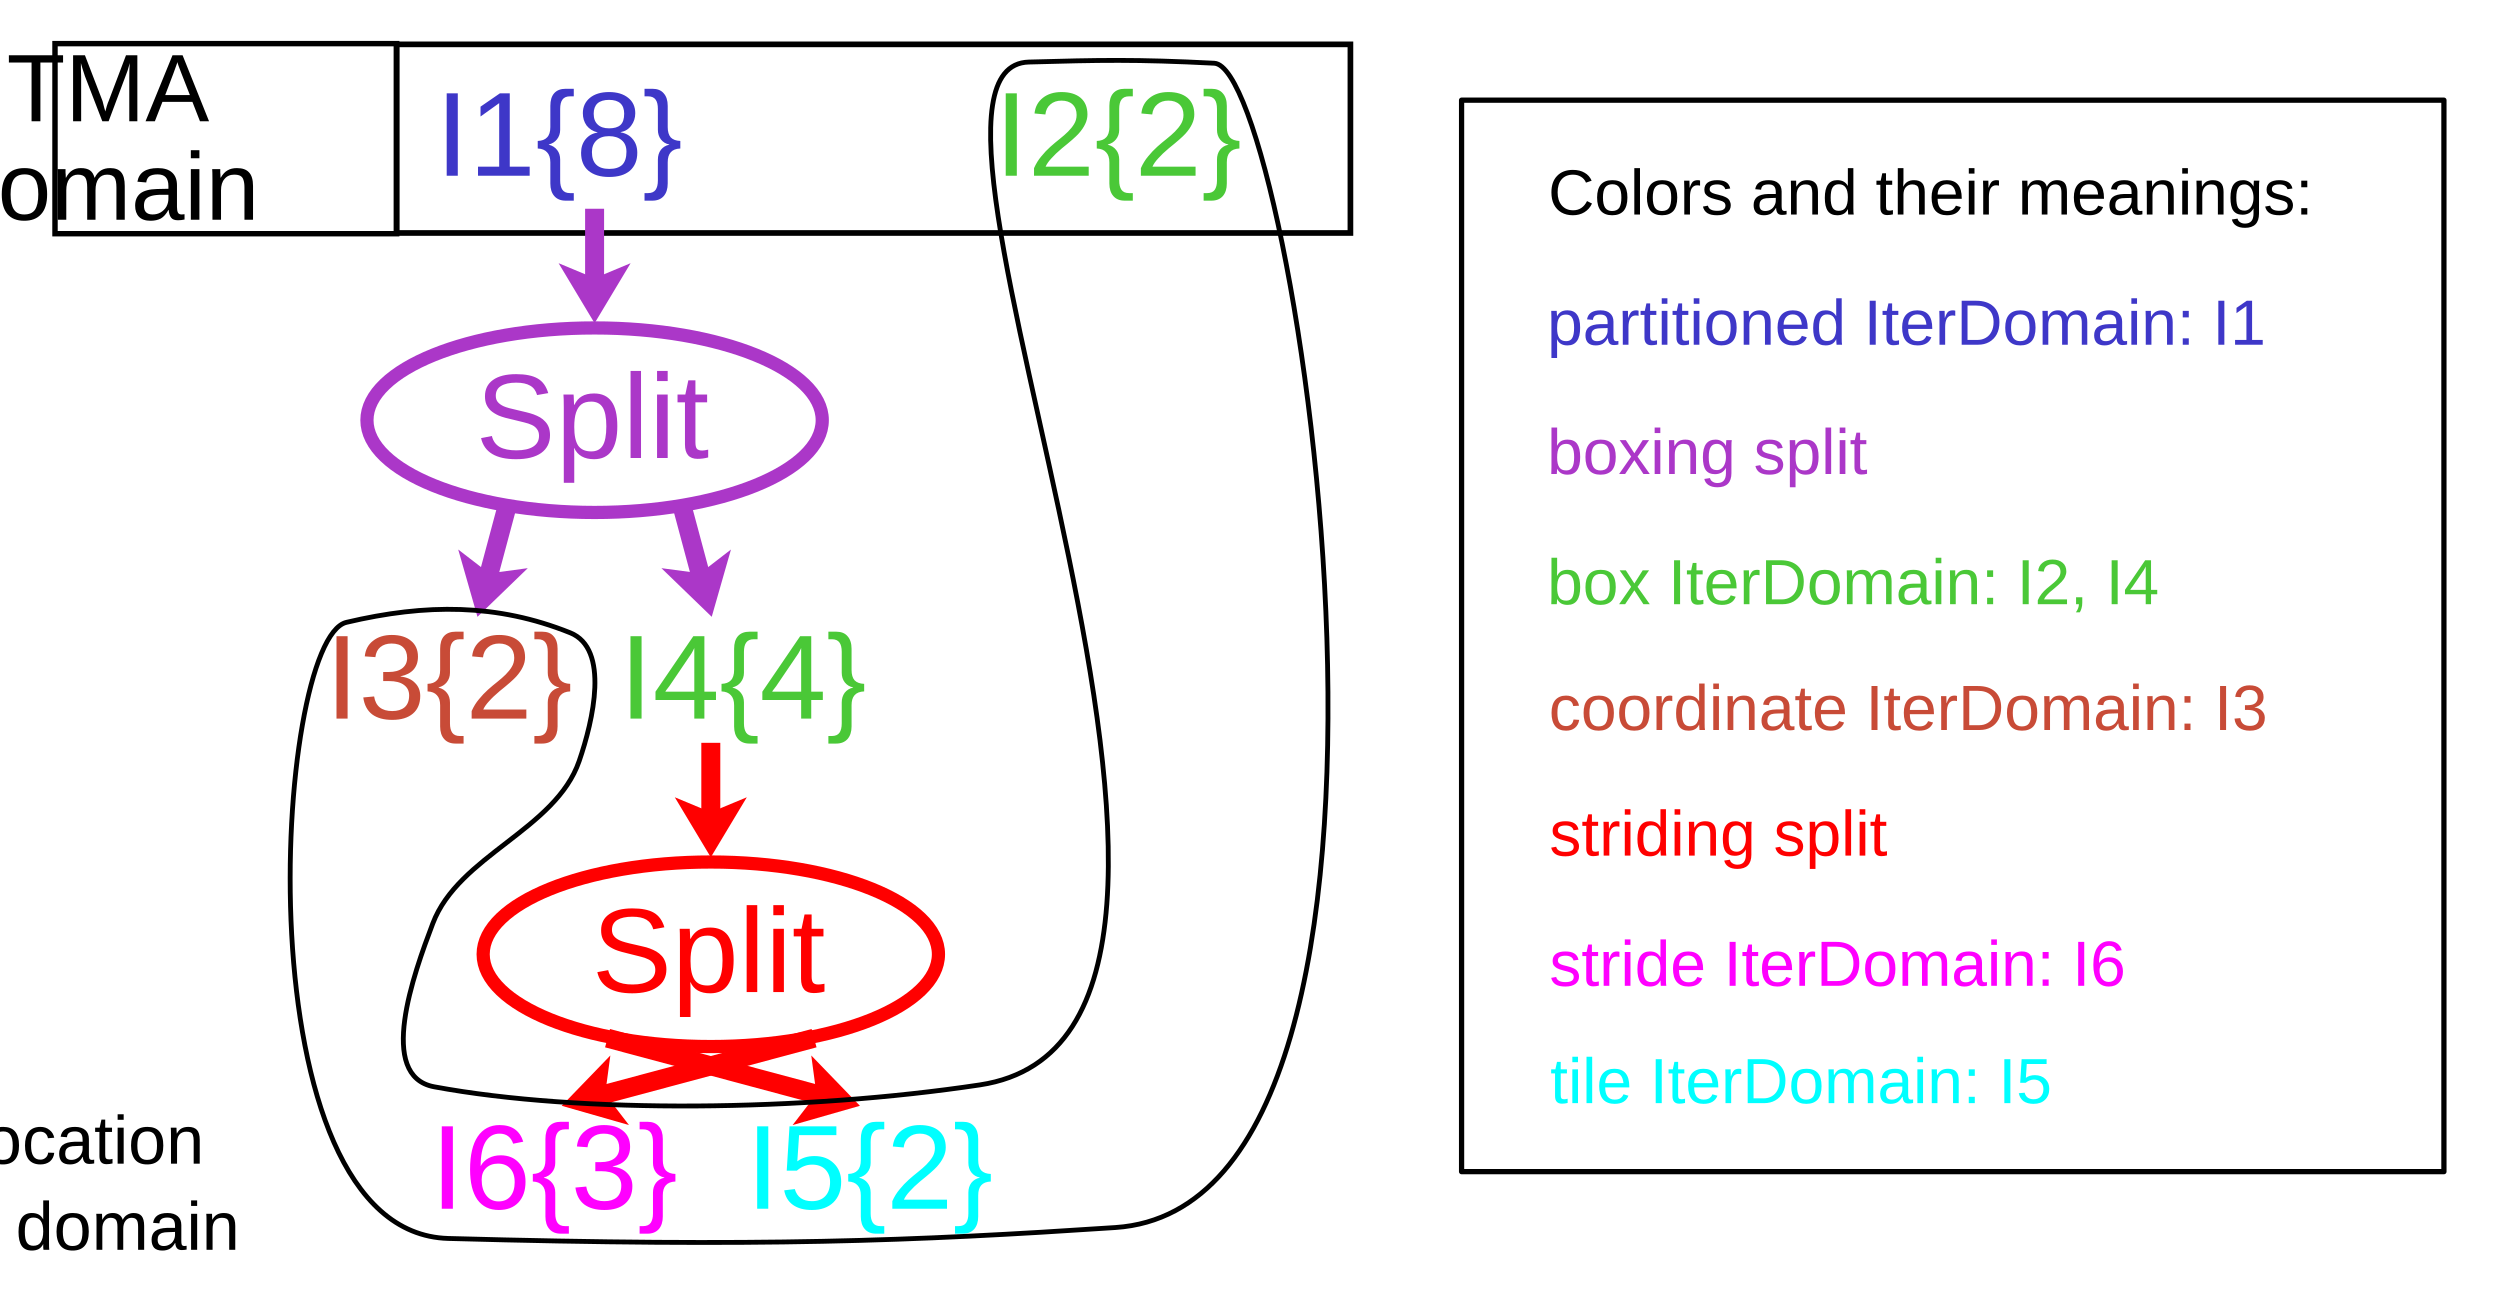
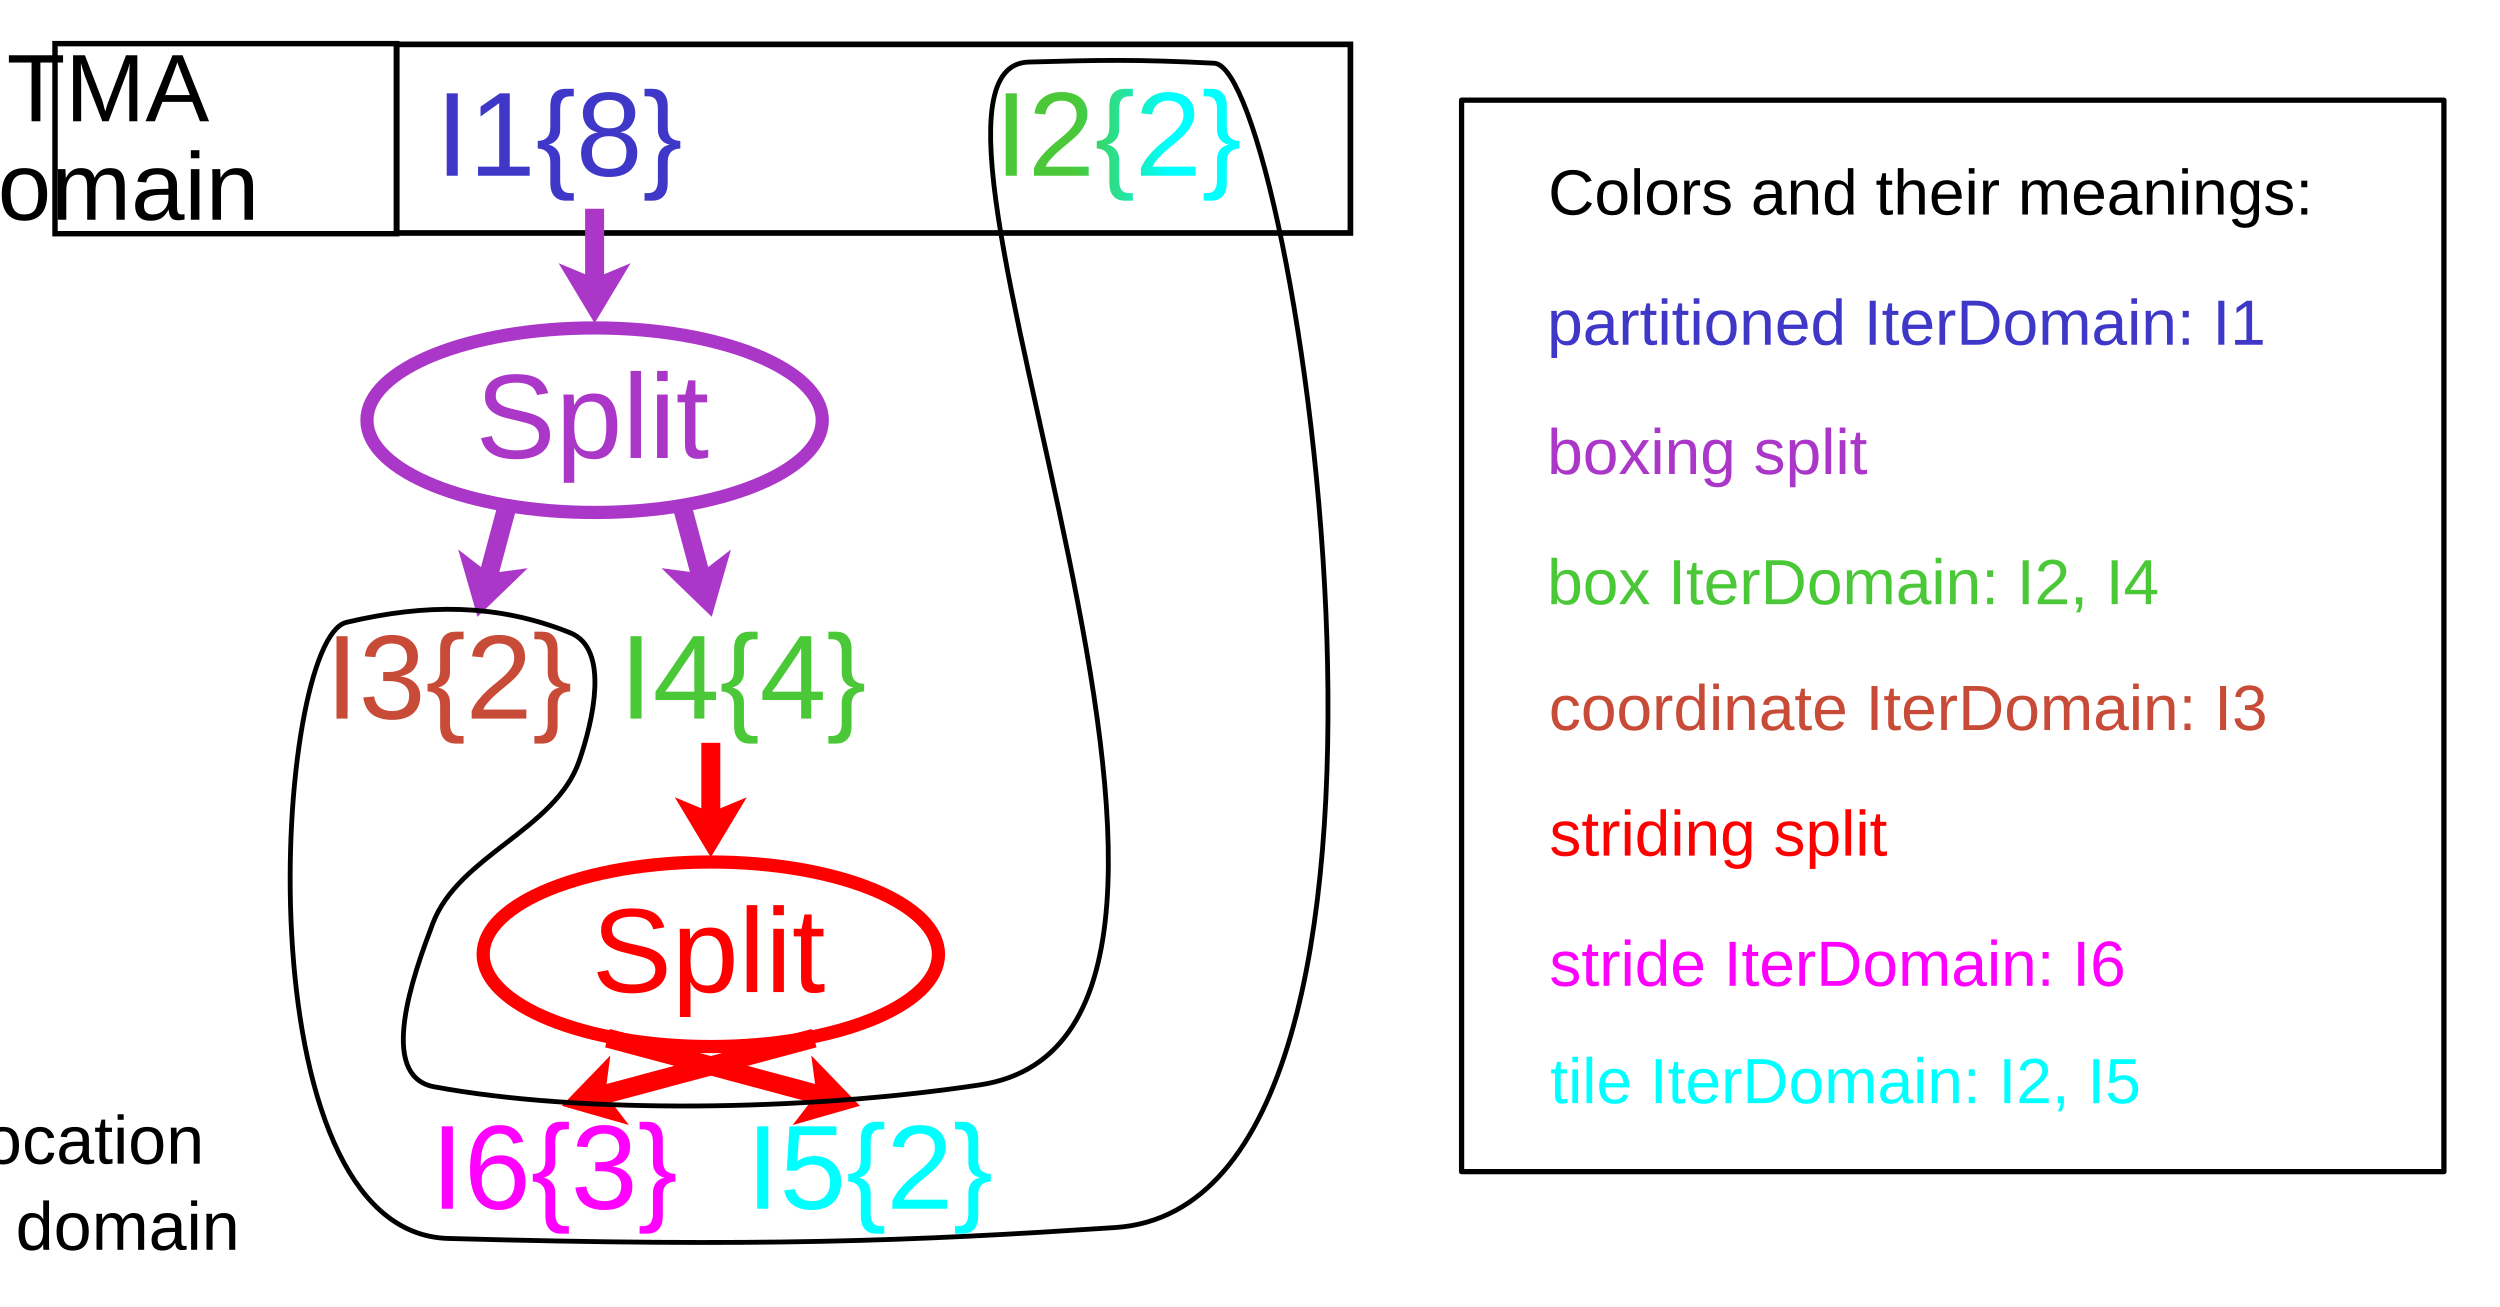
- <svg xmlns="http://www.w3.org/2000/svg" width="155mm" height="81mm" viewBox="0 0 155 81" version="1.1" id="svg1" xml:space="preserve">
-   <defs id="defs1" />
+ <svg xmlns="http://www.w3.org/2000/svg" xmlns:xlink="http://www.w3.org/1999/xlink" width="155mm" height="81mm" viewBox="0 0 155 81" version="1.1" id="svg1" xml:space="preserve">
+   <defs id="defs1">
+     <linearGradient id="linearGradient1">
+       <stop style="stop-color:#4ac837;stop-opacity:1;" offset="0.3" id="stop1" />
+       <stop style="stop-color:#00ffff;stop-opacity:1;" offset="0.7" id="stop2" />
+     </linearGradient>
+     <linearGradient xlink:href="#linearGradient1" id="linearGradient2" x1="62.361" y1="8.969" x2="76.773" y2="8.969" gradientUnits="userSpaceOnUse" />
+   </defs>
  <g id="layer1">
    <text xml:space="preserve" style="font-style:normal;font-weight:normal;font-size:7.442px;line-height:1.25;font-family:sans-serif;fill:#000000;fill-opacity:1;stroke:none;stroke-width:0.186" x="27.007" y="10.895" id="text1-3-2">
      <tspan id="tspan1-1-6" style="font-style:normal;font-variant:normal;font-weight:normal;font-stretch:normal;font-family:Arial;-inkscape-font-specification:Arial;fill:#3e37c8;fill-opacity:1;stroke-width:0.186" x="27.007" y="10.895">I1{8}</tspan>
    </text>
    <text xml:space="preserve" style="font-style:normal;font-weight:normal;font-size:7.442px;line-height:1.25;font-family:sans-serif;fill:#000000;fill-opacity:1;stroke:none;stroke-width:0.186" x="20.174" y="44.553" id="text1-3-2-6">
      <tspan id="tspan1-1-6-1" style="font-style:normal;font-variant:normal;font-weight:normal;font-stretch:normal;font-family:Arial;-inkscape-font-specification:Arial;fill:#c84b37;fill-opacity:1;stroke-width:0.186" x="20.174" y="44.553">I3{2}</tspan>
    </text>
    <text xml:space="preserve" style="font-style:normal;font-weight:normal;font-size:7.442px;line-height:1.25;font-family:sans-serif;fill:#000000;fill-opacity:1;stroke:none;stroke-width:0.186" x="38.402" y="44.553" id="text1-3-2-6-6">
      <tspan id="tspan1-1-6-1-5" style="font-style:normal;font-variant:normal;font-weight:normal;font-stretch:normal;font-family:Arial;-inkscape-font-specification:Arial;fill:#4ac837;fill-opacity:1;stroke-width:0.186" x="38.402" y="44.553">I4{4}</tspan>
    </text>
-     <text xml:space="preserve" style="font-style:normal;font-weight:normal;font-size:7.442px;line-height:1.25;font-family:sans-serif;fill:#4ac837;fill-opacity:1;stroke:none;stroke-width:0.186" x="61.667" y="10.895" id="text3-7-9">
-       <tspan id="tspan3-8-5" style="font-style:normal;font-variant:normal;font-weight:normal;font-stretch:normal;font-family:Arial;-inkscape-font-specification:Arial;fill:#4ac837;fill-opacity:1;stroke-width:0.186" x="61.667" y="10.895">I2{2}</tspan>
+     <text xml:space="preserve" style="font-style:normal;font-weight:normal;font-size:7.442px;line-height:1.25;font-family:sans-serif;fill:url(#linearGradient2);fill-opacity:1;stroke:none;stroke-width:0.186" x="61.667" y="10.895" id="text3-7-9">
+       <tspan id="tspan3-8-5" style="font-style:normal;font-variant:normal;font-weight:normal;font-stretch:normal;font-family:Arial;-inkscape-font-specification:Arial;fill:url(#linearGradient2);fill-opacity:1;stroke-width:0.186" x="61.667" y="10.895">I2{2}</tspan>
    </text>
    <rect style="fill:none;stroke:#000000;stroke-width:0.352;stroke-dasharray:none" id="rect6-6-1" width="59.145" height="11.695" x="24.581" y="2.75" />
    <rect style="fill:none;stroke:#000000;stroke-width:0.336;stroke-dasharray:none" id="rect6-8-0-2" width="21.185" height="11.785" x="3.41" y="2.705" />
    <text xml:space="preserve" style="font-style:normal;font-weight:normal;font-size:5.954px;line-height:1.25;font-family:sans-serif;fill:#000000;fill-opacity:1;stroke:none;stroke-width:0.186" x="23.815" y="6.112" id="text8-6-7">
      <tspan id="tspan8-3-2" style="font-style:normal;font-variant:normal;font-weight:normal;font-stretch:normal;font-size:5.954px;font-family:Arial;-inkscape-font-specification:Arial;text-align:end;text-anchor:end;stroke-width:0.186" x="23.815" y="6.112" dy="1.406">TMA</tspan>
      <tspan style="font-style:normal;font-variant:normal;font-weight:normal;font-stretch:normal;font-size:5.954px;font-family:Arial;-inkscape-font-specification:Arial;text-align:end;text-anchor:end;stroke-width:0.186" x="23.815" y="13.624" id="tspan9-2-2" dy="0 0 0 -0.035">domain</tspan>
    </text>
    <g id="g9" transform="matrix(0.7031921,0,0,0.7031921,-5.244774,-1.876224)">
      <g id="g2" transform="translate(5.6063,-15.55637)">
        <path d="m 54.277,46.722 -3.175,-5.292 3.175,1.323 3.175,-1.323 z" id="path1-7-8" style="fill:#ab37c8;fill-opacity:1;stroke:none;stroke-width:0.265" />
        <rect style="fill:#ab37c8;fill-opacity:1;stroke:none;stroke-width:0.129" id="rect13-6-5" width="1.673" height="6.77" x="53.441" y="36.63" />
      </g>
      <g id="g6" transform="translate(2.116667,1.280543)">
        <g id="g2-2" transform="rotate(15,16.48764,25.27884)">
          <path d="m 54.277,46.722 -3.175,-5.292 3.175,1.323 3.175,-1.323 z" id="path1-7-8-3" style="fill:#ab37c8;fill-opacity:1;stroke:none;stroke-width:0.265" />
          <rect style="fill:#ab37c8;fill-opacity:1;stroke:none;stroke-width:0.129" id="rect13-6-5-7" width="1.673" height="6.77" x="53.441" y="36.63" />
        </g>
        <g id="g2-2-8" transform="rotate(-15,95.55672,-1.227558)">
          <path d="m 54.277,46.722 -3.175,-5.292 3.175,1.323 3.175,-1.323 z" id="path1-7-8-3-9" style="fill:#ab37c8;fill-opacity:1;stroke:none;stroke-width:0.265" />
          <rect style="fill:#ab37c8;fill-opacity:1;stroke:none;stroke-width:0.129" id="rect13-6-5-7-7" width="1.673" height="6.77" x="53.441" y="36.63" />
        </g>
      </g>
      <g id="g5">
        <text xml:space="preserve" style="font-style:normal;font-weight:normal;font-size:10.583px;line-height:1.25;font-family:sans-serif;fill:#000000;fill-opacity:1;stroke:none;stroke-width:0.265" x="49.391" y="43.047" id="text19">
          <tspan id="tspan19" style="font-style:normal;font-variant:normal;font-weight:normal;font-stretch:normal;font-family:Arial;-inkscape-font-specification:Arial;fill:#ab37c8;fill-opacity:1;stroke-width:0.265" x="49.391" y="43.047">Split</tspan>
        </text>
        <ellipse style="fill:none;fill-opacity:1;stroke:#ab37c8;stroke-width:1.165;stroke-dasharray:none;stroke-opacity:1" id="path19" cx="59.884" cy="39.717" rx="20.072" ry="8.135" />
      </g>
    </g>
    <g id="g2-0" transform="matrix(0.7031921,0,0,0.7031921,5.902509,20.29697)" style="fill:#ff0000">
      <path d="m 54.277,46.722 -3.175,-5.292 3.175,1.323 3.175,-1.323 z" id="path1-7-8-2" style="fill:#ff0000;fill-opacity:1;stroke:none;stroke-width:0.265" />
      <rect style="fill:#ff0000;fill-opacity:1;stroke:none;stroke-width:0.129" id="rect13-6-5-4" width="1.673" height="6.77" x="53.441" y="36.63" />
    </g>
    <g id="g7" transform="translate(-0.02431971)">
      <g id="g4" transform="rotate(75,52.40112,49.18057)">
        <path d="m 66.577,71.15 -2.233,-3.721 2.233,0.93 2.233,-0.93 z" id="path1-7-8-3-9-2" style="fill:#ff0000;fill-opacity:1;stroke:none;stroke-width:0.186" />
        <rect style="fill:#ff0000;fill-opacity:1;stroke:none;stroke-width:0.155" id="rect13-6-5-7-7-7" width="1.176" height="13.865" x="65.989" y="54.95" />
      </g>
      <g id="g4-6" transform="matrix(-0.258819,0.9659258,0.9659258,0.258819,1.84499,-14.1639)">
        <path d="m 66.577,71.15 -2.233,-3.721 2.233,0.93 2.233,-0.93 z" id="path1-7-8-3-9-2-0" style="fill:#ff0000;fill-opacity:1;stroke:none;stroke-width:0.186" />
        <rect style="fill:#ff0000;fill-opacity:1;stroke:none;stroke-width:0.155" id="rect13-6-5-7-7-7-0" width="1.176" height="13.865" x="65.989" y="54.95" />
      </g>
    </g>
    <text xml:space="preserve" style="font-style:normal;font-weight:normal;font-size:7.442px;line-height:1.25;font-family:sans-serif;fill:#ff0000;fill-opacity:1;stroke:none;stroke-width:0.186" x="36.691" y="61.506" id="text19-7">
      <tspan id="tspan19-9" style="font-style:normal;font-variant:normal;font-weight:normal;font-stretch:normal;font-family:Arial;-inkscape-font-specification:Arial;fill:#ff0000;fill-opacity:1;stroke-width:0.186" x="36.691" y="61.506">Split</tspan>
    </text>
    <ellipse style="fill:none;fill-opacity:1;stroke:#ff0000;stroke-width:0.819;stroke-dasharray:none;stroke-opacity:1" id="path19-0" cx="44.07" cy="59.165" rx="14.114" ry="5.721" />
    <text xml:space="preserve" style="font-style:normal;font-weight:normal;font-size:7.442px;line-height:1.25;font-family:sans-serif;fill:#ff00ff;fill-opacity:1;stroke:none;stroke-width:0.186" x="26.705" y="74.941" id="text1-3-2-6-6-7">
      <tspan id="tspan1-1-6-1-5-0" style="font-style:normal;font-variant:normal;font-weight:normal;font-stretch:normal;font-family:Arial;-inkscape-font-specification:Arial;fill:#ff00ff;fill-opacity:1;stroke-width:0.186" x="26.705" y="74.941">I6{3}</tspan>
    </text>
    <text xml:space="preserve" style="font-style:normal;font-weight:normal;font-size:7.442px;line-height:1.25;font-family:sans-serif;fill:#00ffff;fill-opacity:1;stroke:none;stroke-width:0.186" x="46.258" y="74.941" id="text1-3-2-6-6-6">
      <tspan id="tspan1-1-6-1-5-5" style="font-style:normal;font-variant:normal;font-weight:normal;font-stretch:normal;font-family:Arial;-inkscape-font-specification:Arial;fill:#00ffff;fill-opacity:1;stroke-width:0.186" x="46.258" y="74.941">I5{2}</tspan>
    </text>
    <g id="g3" transform="matrix(0.7031921,0,0,0.7031921,1.453131,4.159914)">
      <rect style="fill:none;fill-opacity:1;stroke:#000000;stroke-width:0.462;stroke-linejoin:round;stroke-dasharray:none;stroke-opacity:1" id="rect7" width="86.613" height="94.472" x="126.8" y="2.916" />
      <g id="g1" transform="translate(0.02619151,0.4926587)">
        <text xml:space="preserve" style="font-size:5.644px;fill:#3e37c8;fill-opacity:1;stroke-width:0.5;stroke-dasharray:none" x="134.322" y="23.986" id="text6">
          <tspan id="tspan6" style="font-style:normal;font-variant:normal;font-weight:normal;font-stretch:normal;font-size:5.644px;font-family:Arial;-inkscape-font-specification:Arial;stroke-width:0.5" x="134.322" y="23.986">partitioned IterDomain: I1</tspan>
        </text>
        <text xml:space="preserve" style="font-size:5.644px;fill:#ab37c8;fill-opacity:1;stroke-width:0.5;stroke-dasharray:none" x="134.325" y="35.384" id="text6-8">
          <tspan id="tspan6-8" style="font-style:normal;font-variant:normal;font-weight:normal;font-stretch:normal;font-size:5.644px;font-family:Arial;-inkscape-font-specification:Arial;fill:#ab37c8;fill-opacity:1;stroke-width:0.5" x="134.325" y="35.384">boxing split</tspan>
        </text>
        <text xml:space="preserve" style="font-size:5.644px;fill:#4ac837;fill-opacity:1;stroke-width:0.5;stroke-dasharray:none" x="134.325" y="46.864" id="text6-9">
          <tspan id="tspan6-2" style="font-style:normal;font-variant:normal;font-weight:normal;font-stretch:normal;font-size:5.644px;font-family:Arial;-inkscape-font-specification:Arial;fill:#4ac837;fill-opacity:1;stroke-width:0.5" x="134.325" y="46.864">box IterDomain: I2, I4</tspan>
        </text>
        <text xml:space="preserve" style="font-size:5.644px;fill:#c84b37;fill-opacity:1;stroke-width:0.5;stroke-dasharray:none" x="134.473" y="57.955" id="text6-9-2">
          <tspan id="tspan6-2-6" style="font-style:normal;font-variant:normal;font-weight:normal;font-stretch:normal;font-size:5.644px;font-family:Arial;-inkscape-font-specification:Arial;fill:#c84b37;fill-opacity:1;stroke-width:0.5" x="134.473" y="57.955">coordinate IterDomain: I3</tspan>
        </text>
        <text xml:space="preserve" style="font-size:5.644px;fill:#3e37c8;fill-opacity:1;stroke-width:0.5;stroke-dasharray:none" x="134.413" y="12.506" id="text6-2">
          <tspan id="tspan6-7" style="font-style:normal;font-variant:normal;font-weight:normal;font-stretch:normal;font-size:5.644px;font-family:Arial;-inkscape-font-specification:Arial;fill:#000000;fill-opacity:1;stroke-width:0.5" x="134.413" y="12.506">Colors and their meanings:</tspan>
        </text>
        <text xml:space="preserve" style="font-size:5.644px;fill:#ff0000;fill-opacity:1;stroke-width:0.5;stroke-dasharray:none" x="134.52" y="69.03" id="text6-9-2-8">
          <tspan id="tspan6-2-6-0" style="font-style:normal;font-variant:normal;font-weight:normal;font-stretch:normal;font-size:5.644px;font-family:Arial;-inkscape-font-specification:Arial;fill:#ff0000;fill-opacity:1;stroke-width:0.5" x="134.52" y="69.03">striding split</tspan>
        </text>
        <text xml:space="preserve" style="font-size:5.644px;fill:#ff00ff;fill-opacity:1;stroke-width:0.5;stroke-dasharray:none" x="134.52" y="80.51" id="text6-9-2-3">
          <tspan id="tspan6-2-6-5" style="font-style:normal;font-variant:normal;font-weight:normal;font-stretch:normal;font-size:5.644px;font-family:Arial;-inkscape-font-specification:Arial;fill:#ff00ff;fill-opacity:1;stroke-width:0.5" x="134.52" y="80.51">stride IterDomain: I6</tspan>
        </text>
        <text xml:space="preserve" style="font-size:5.644px;fill:#00ffff;fill-opacity:1;stroke-width:0.5;stroke-dasharray:none" x="134.595" y="90.855" id="text6-9-2-3-5">
-           <tspan id="tspan6-2-6-5-4" style="font-style:normal;font-variant:normal;font-weight:normal;font-stretch:normal;font-size:5.644px;font-family:Arial;-inkscape-font-specification:Arial;fill:#00ffff;fill-opacity:1;stroke-width:0.5" x="134.595" y="90.855">tile IterDomain: I5</tspan>
+           <tspan id="tspan6-2-6-5-4" style="font-style:normal;font-variant:normal;font-weight:normal;font-stretch:normal;font-size:5.644px;font-family:Arial;-inkscape-font-specification:Arial;fill:#00ffff;fill-opacity:1;stroke-width:0.5" x="134.595" y="90.855">tile IterDomain: I2, I5</tspan>
        </text>
      </g>
    </g>
    <path style="fill:none;stroke:#000000;stroke-width:0.3;stroke-dasharray:none" d="m 21.48,38.585 c 4.935,-1.164 9.332,-1.175 13.871,0.647 2.465,0.99 1.424,5.437 0.559,7.949 -1.471,4.274 -7.475,5.848 -9.077,10.075 -1.197,3.156 -3.477,9.465 0.087,10.126 9.078,1.685 22.941,1.524 33.835,-0.119 C 81.738,64.1 53.413,4.136 63.787,3.847 68.187,3.725 70.401,3.672 75.285,3.92 80.266,4.173 90.965,74.655 69.154,76.107 56.499,76.949 47.148,77.319 27.795,76.784 14.807,76.425 16.994,39.643 21.48,38.585 Z" id="path7" />
    <text xml:space="preserve" style="font-style:normal;font-weight:normal;font-size:4.233px;line-height:1.25;font-family:sans-serif;fill:#000000;fill-opacity:1;stroke:none;stroke-width:0.186" x="20.364" y="72.149" id="text8-6-7-4">
      <tspan id="tspan8-3-2-1" style="font-style:normal;font-variant:normal;font-weight:normal;font-stretch:normal;font-size:4.233px;font-family:Arial;-inkscape-font-specification:Arial;text-align:end;text-anchor:end;stroke-width:0.186" x="20.364" y="72.149">allocation</tspan>
      <tspan style="font-style:normal;font-variant:normal;font-weight:normal;font-stretch:normal;font-size:4.233px;font-family:Arial;-inkscape-font-specification:Arial;text-align:end;text-anchor:end;stroke-width:0.186" x="20.364" y="77.49" id="tspan9-2-2-6" dy="0 0 0 -0.035">domain</tspan>
    </text>
  </g>
</svg>
